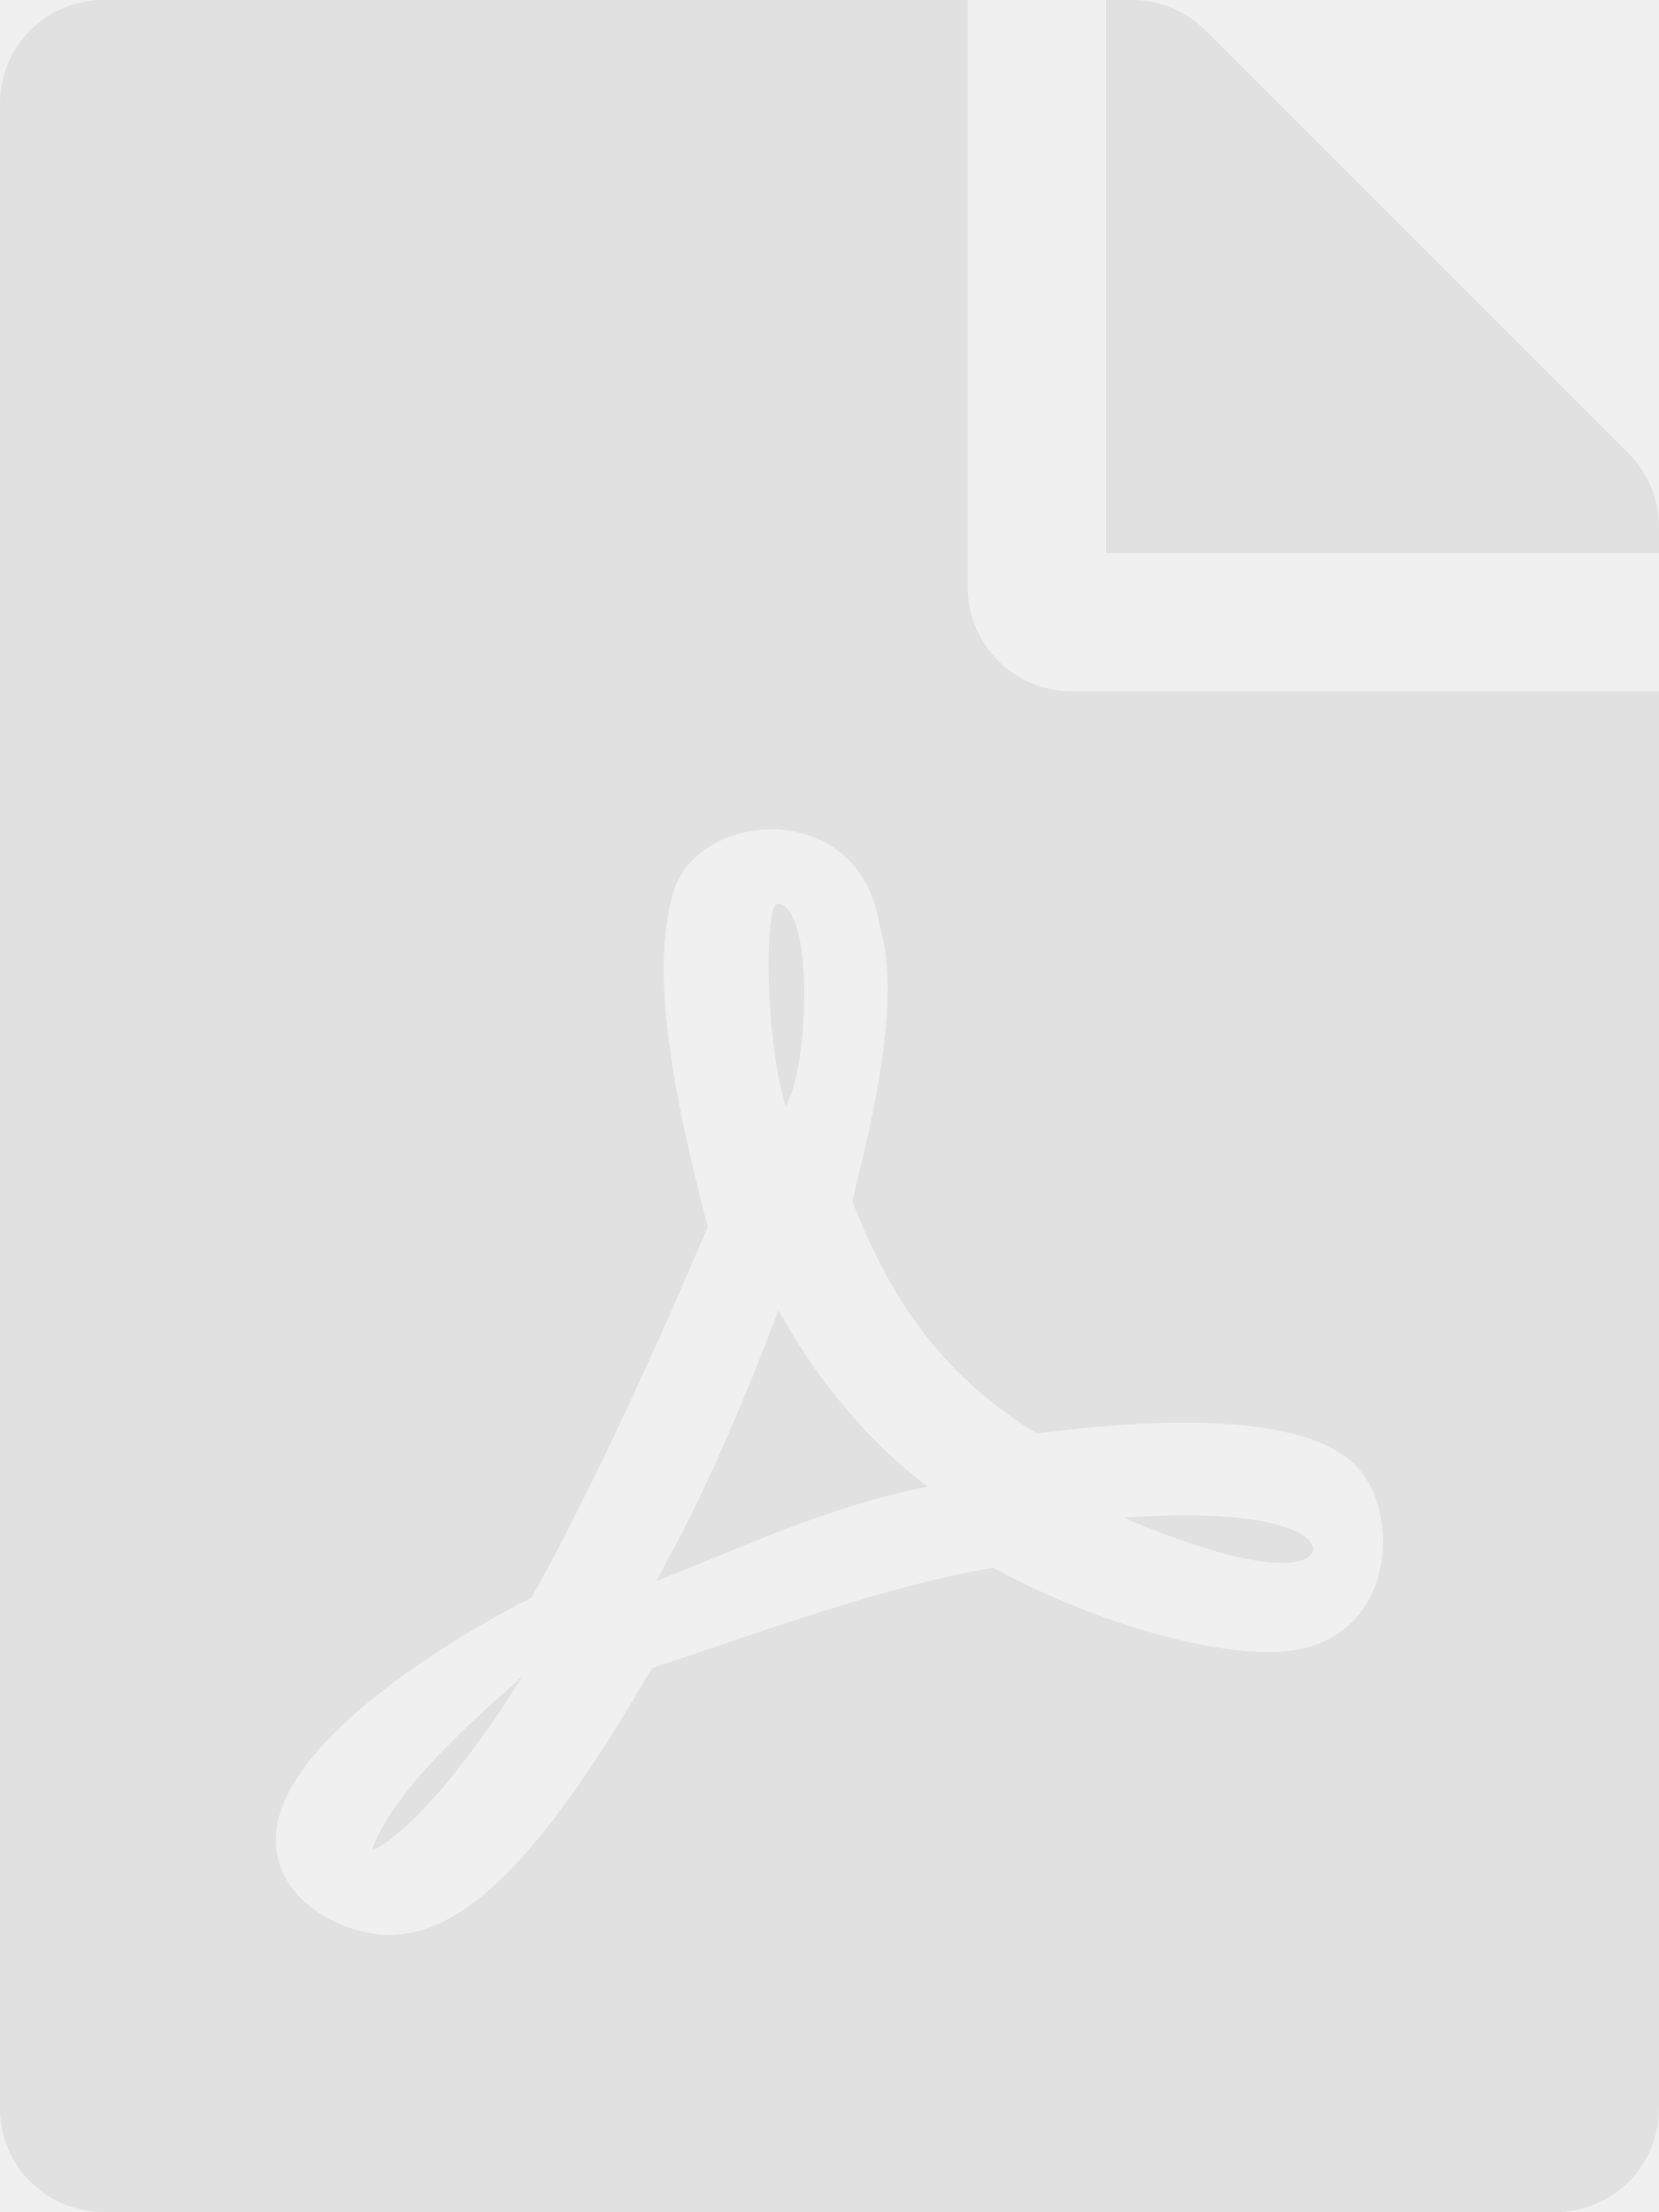
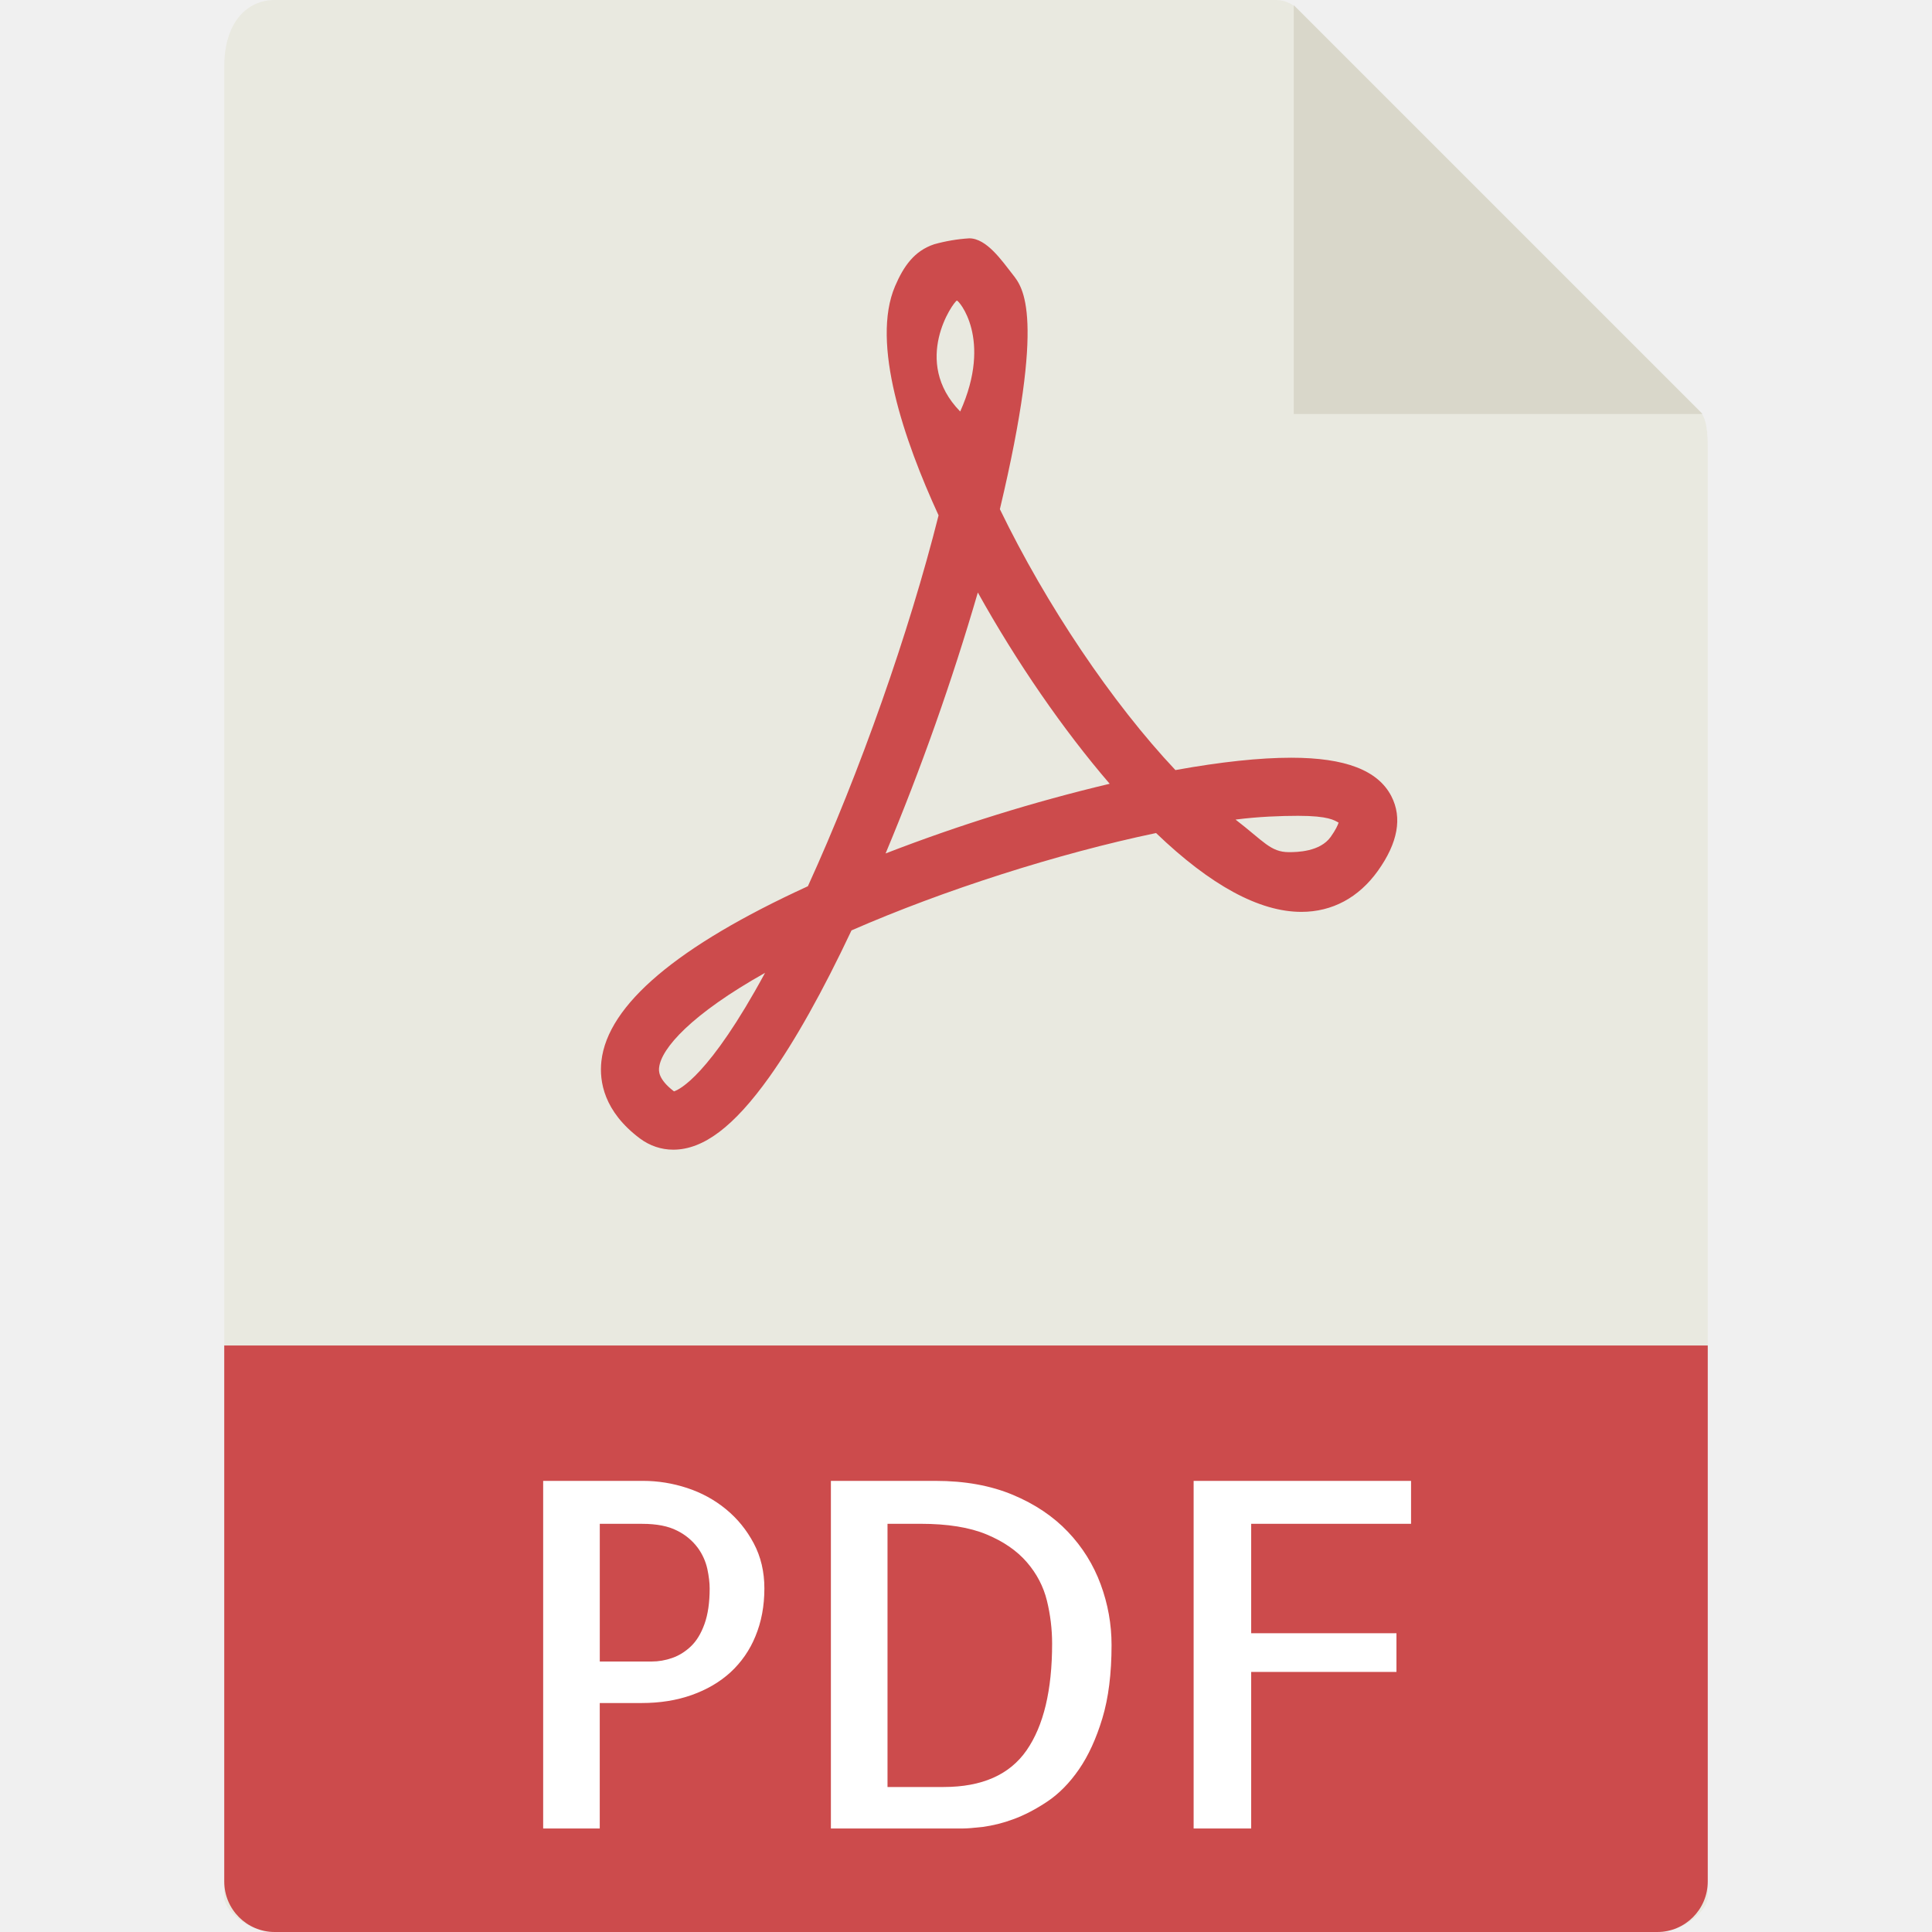
- <svg xmlns="http://www.w3.org/2000/svg" aria-hidden="true" focusable="false" data-prefix="fas" data-icon="file-pdf" class="svg-inline--fa fa-file-pdf fa-w-12" role="img" viewBox="0 0 384 512">
-   <path fill="#e1e1e1" d="M181.9 256.1c-5-16-4.9-46.9-2-46.9 8.4 0 7.6 36.9 2 46.9zm-1.7 47.2c-7.7 20.2-17.3 43.3-28.4 62.7 18.3-7 39-17.2 62.9-21.9-12.7-9.6-24.9-23.4-34.5-40.8zM86.1 428.1c0 .8 13.2-5.4 34.9-40.2-6.7 6.3-29.1 24.5-34.9 40.2zM248 160h136v328c0 13.3-10.7 24-24 24H24c-13.3 0-24-10.7-24-24V24C0 10.7 10.7 0 24 0h200v136c0 13.2 10.8 24 24 24zm-8 171.8c-20-12.2-33.3-29-42.7-53.8 4.5-18.5 11.6-46.6 6.2-64.2-4.7-29.4-42.4-26.5-47.8-6.8-5 18.3-.4 44.1 8.1 77-11.6 27.6-28.7 64.6-40.8 85.8-.1 0-.1.1-.2.1-27.1 13.9-73.6 44.5-54.5 68 5.6 6.9 16 10 21.5 10 17.9 0 35.7-18 61.1-61.8 25.8-8.5 54.1-19.1 79-23.2 21.7 11.8 47.1 19.5 64 19.5 29.2 0 31.2-32 19.7-43.4-13.9-13.6-54.3-9.7-73.6-7.2zM377 105L279 7c-4.5-4.5-10.6-7-17-7h-6v128h128v-6.1c0-6.3-2.5-12.4-7-16.9zm-74.1 255.3c4.1-2.7-2.5-11.9-42.8-9 37.1 15.8 42.8 9 42.8 9z" />
+ <svg xmlns="http://www.w3.org/2000/svg" viewBox="0 0 56 56">
+   <path d="M36.985 0H7.963C7.155 0 6.5.655 6.5 1.926V55c0 .345.655 1 1.463 1h40.074c.808 0 1.463-.655 1.463-1V12.978c0-.696-.093-.92-.257-1.085L37.607.257A.884.884 0 0036.985 0z" fill="#e9e9e0" />
+   <path fill="#d9d7ca" d="M37.5.151V12h11.849z" />
+   <path d="M19.514 33.324c-.348 0-.682-.113-.967-.326-1.041-.781-1.181-1.65-1.115-2.242.182-1.628 2.195-3.332 5.985-5.068 1.504-3.296 2.935-7.357 3.788-10.75-.998-2.172-1.968-4.99-1.261-6.643.248-.579.557-1.023 1.134-1.215a4.91 4.91 0 011.016-.172c.504 0 .947.649 1.261 1.049.295.376.964 1.173-.373 6.802 1.348 2.784 3.258 5.62 5.088 7.562 1.311-.237 2.439-.358 3.358-.358 1.566 0 2.515.365 2.902 1.117.32.622.189 1.349-.39 2.16-.557.779-1.325 1.191-2.22 1.191-1.216 0-2.632-.768-4.211-2.285-2.837.593-6.15 1.651-8.828 2.822-.836 1.774-1.637 3.203-2.383 4.251-1.025 1.435-1.909 2.105-2.784 2.105zm2.662-5.126c-2.137 1.201-3.008 2.188-3.071 2.744-.01.092-.037.334.431.692.149-.047 1.019-.444 2.64-3.436zm13.637-4.442c.815.627 1.014.944 1.547.944.234 0 .901-.01 1.21-.441.149-.209.207-.343.23-.415-.123-.065-.286-.197-1.175-.197-.505.001-1.14.023-1.812.109zm-7.47-6.582a71.291 71.291 0 01-2.674 7.564 49.966 49.966 0 016.496-2.02c-1.35-1.568-2.699-3.526-3.822-5.544zm-.607-8.462c-.098.033-1.33 1.757.096 3.216.949-2.115-.053-3.23-.096-3.216zM48.037 56H7.963A1.463 1.463 0 016.5 54.537V39h43v15.537c0 .808-.655 1.463-1.463 1.463z" fill="#cc4b4c" />
+   <g fill="#fff">
+     <path d="M17.385 53h-1.641V42.924h2.898c.428 0 .852.068 1.271.205.419.137.795.342 1.128.615.333.273.602.604.807.991s.308.822.308 1.306c0 .511-.087.973-.26 1.388a2.9 2.9 0 01-.725 1.046c-.31.282-.684.501-1.121.656s-.921.232-1.449.232h-1.217V53zm0-8.832v3.992h1.504c.2 0 .398-.034.595-.103.196-.068.376-.18.54-.335.164-.155.296-.371.396-.649.1-.278.15-.622.15-1.032 0-.164-.023-.354-.068-.567a1.637 1.637 0 00-.28-.615 1.657 1.657 0 00-.595-.492c-.255-.132-.593-.198-1.012-.198h-1.23zM32.219 47.682c0 .829-.089 1.538-.267 2.126s-.403 1.08-.677 1.477-.581.709-.923.937-.672.398-.991.513a4.094 4.094 0 01-.875.219c-.264.03-.46.046-.588.046h-3.814V42.924h3.035c.848 0 1.593.135 2.235.403s1.176.627 1.6 1.073.74.955.95 1.524c.21.57.315 1.156.315 1.758zm-4.867 4.115c1.112 0 1.914-.355 2.406-1.066s.738-1.741.738-3.09c0-.419-.05-.834-.15-1.244-.101-.41-.294-.781-.581-1.114s-.677-.602-1.169-.807-1.13-.308-1.914-.308h-.957v7.629h1.627zM36.266 44.168v3.172h4.211v1.121h-4.211V53h-1.668V42.924H40.9v1.244h-4.634z" />
+   </g>
</svg>
